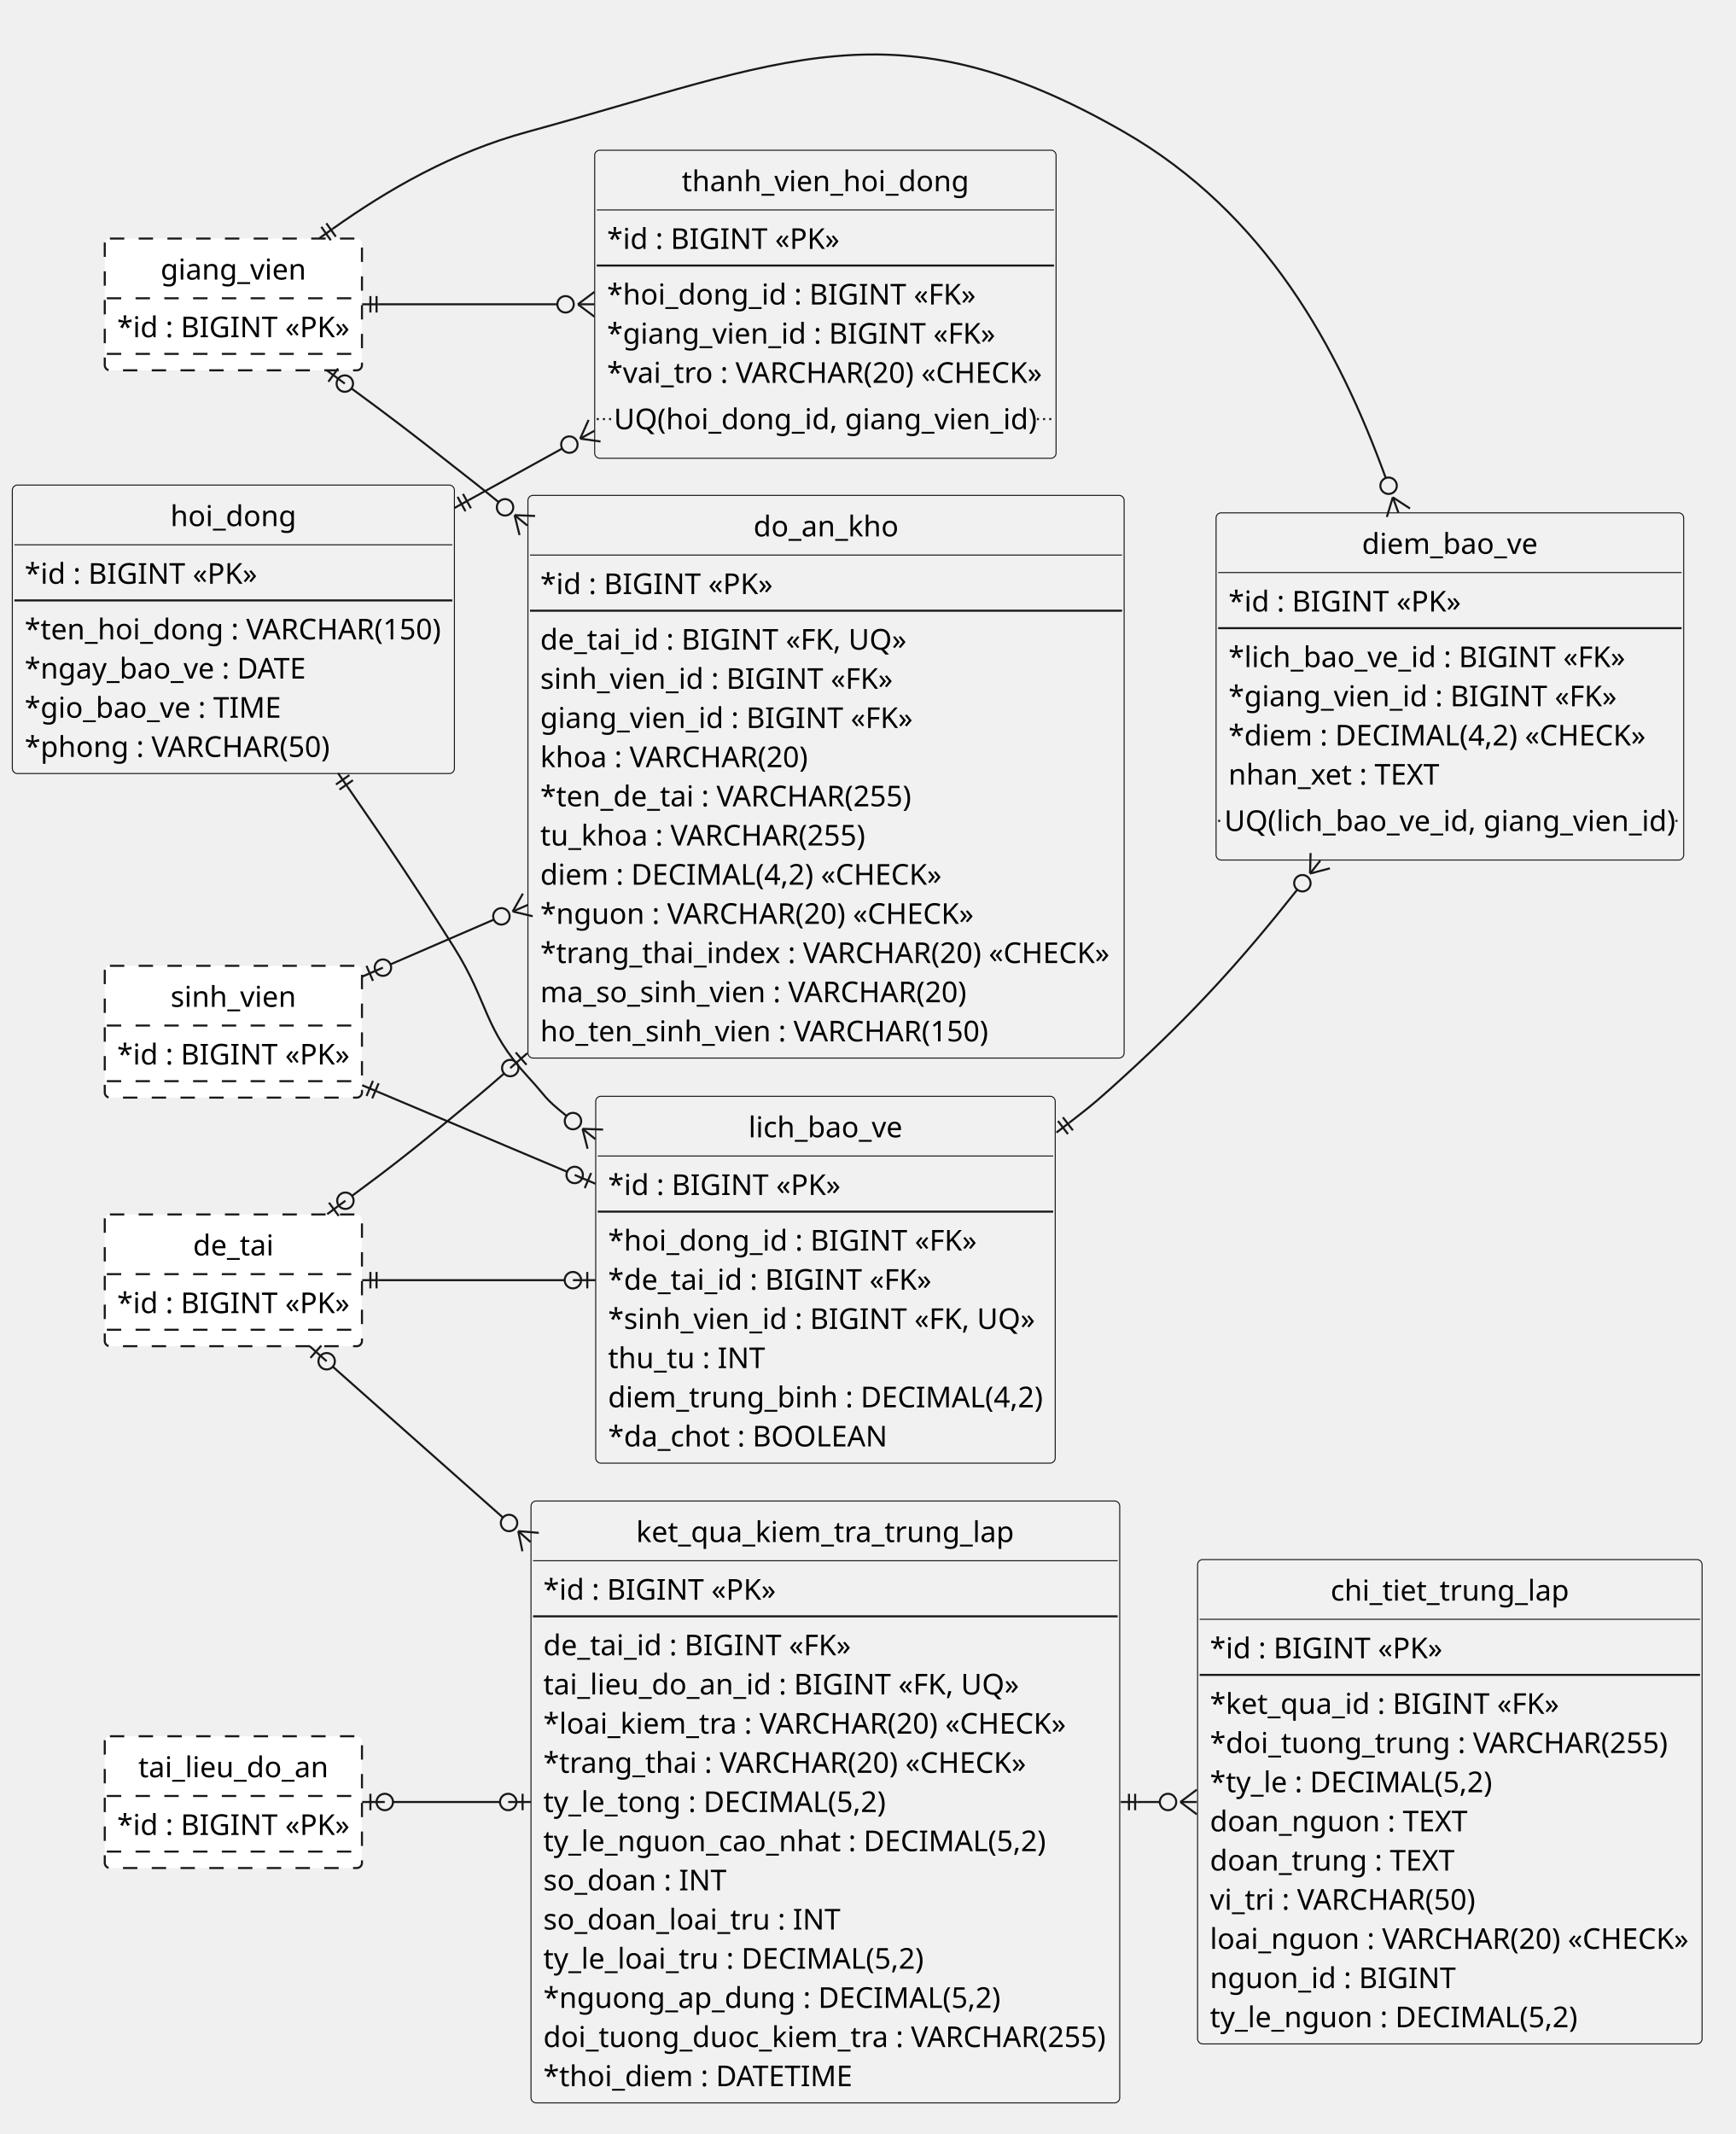
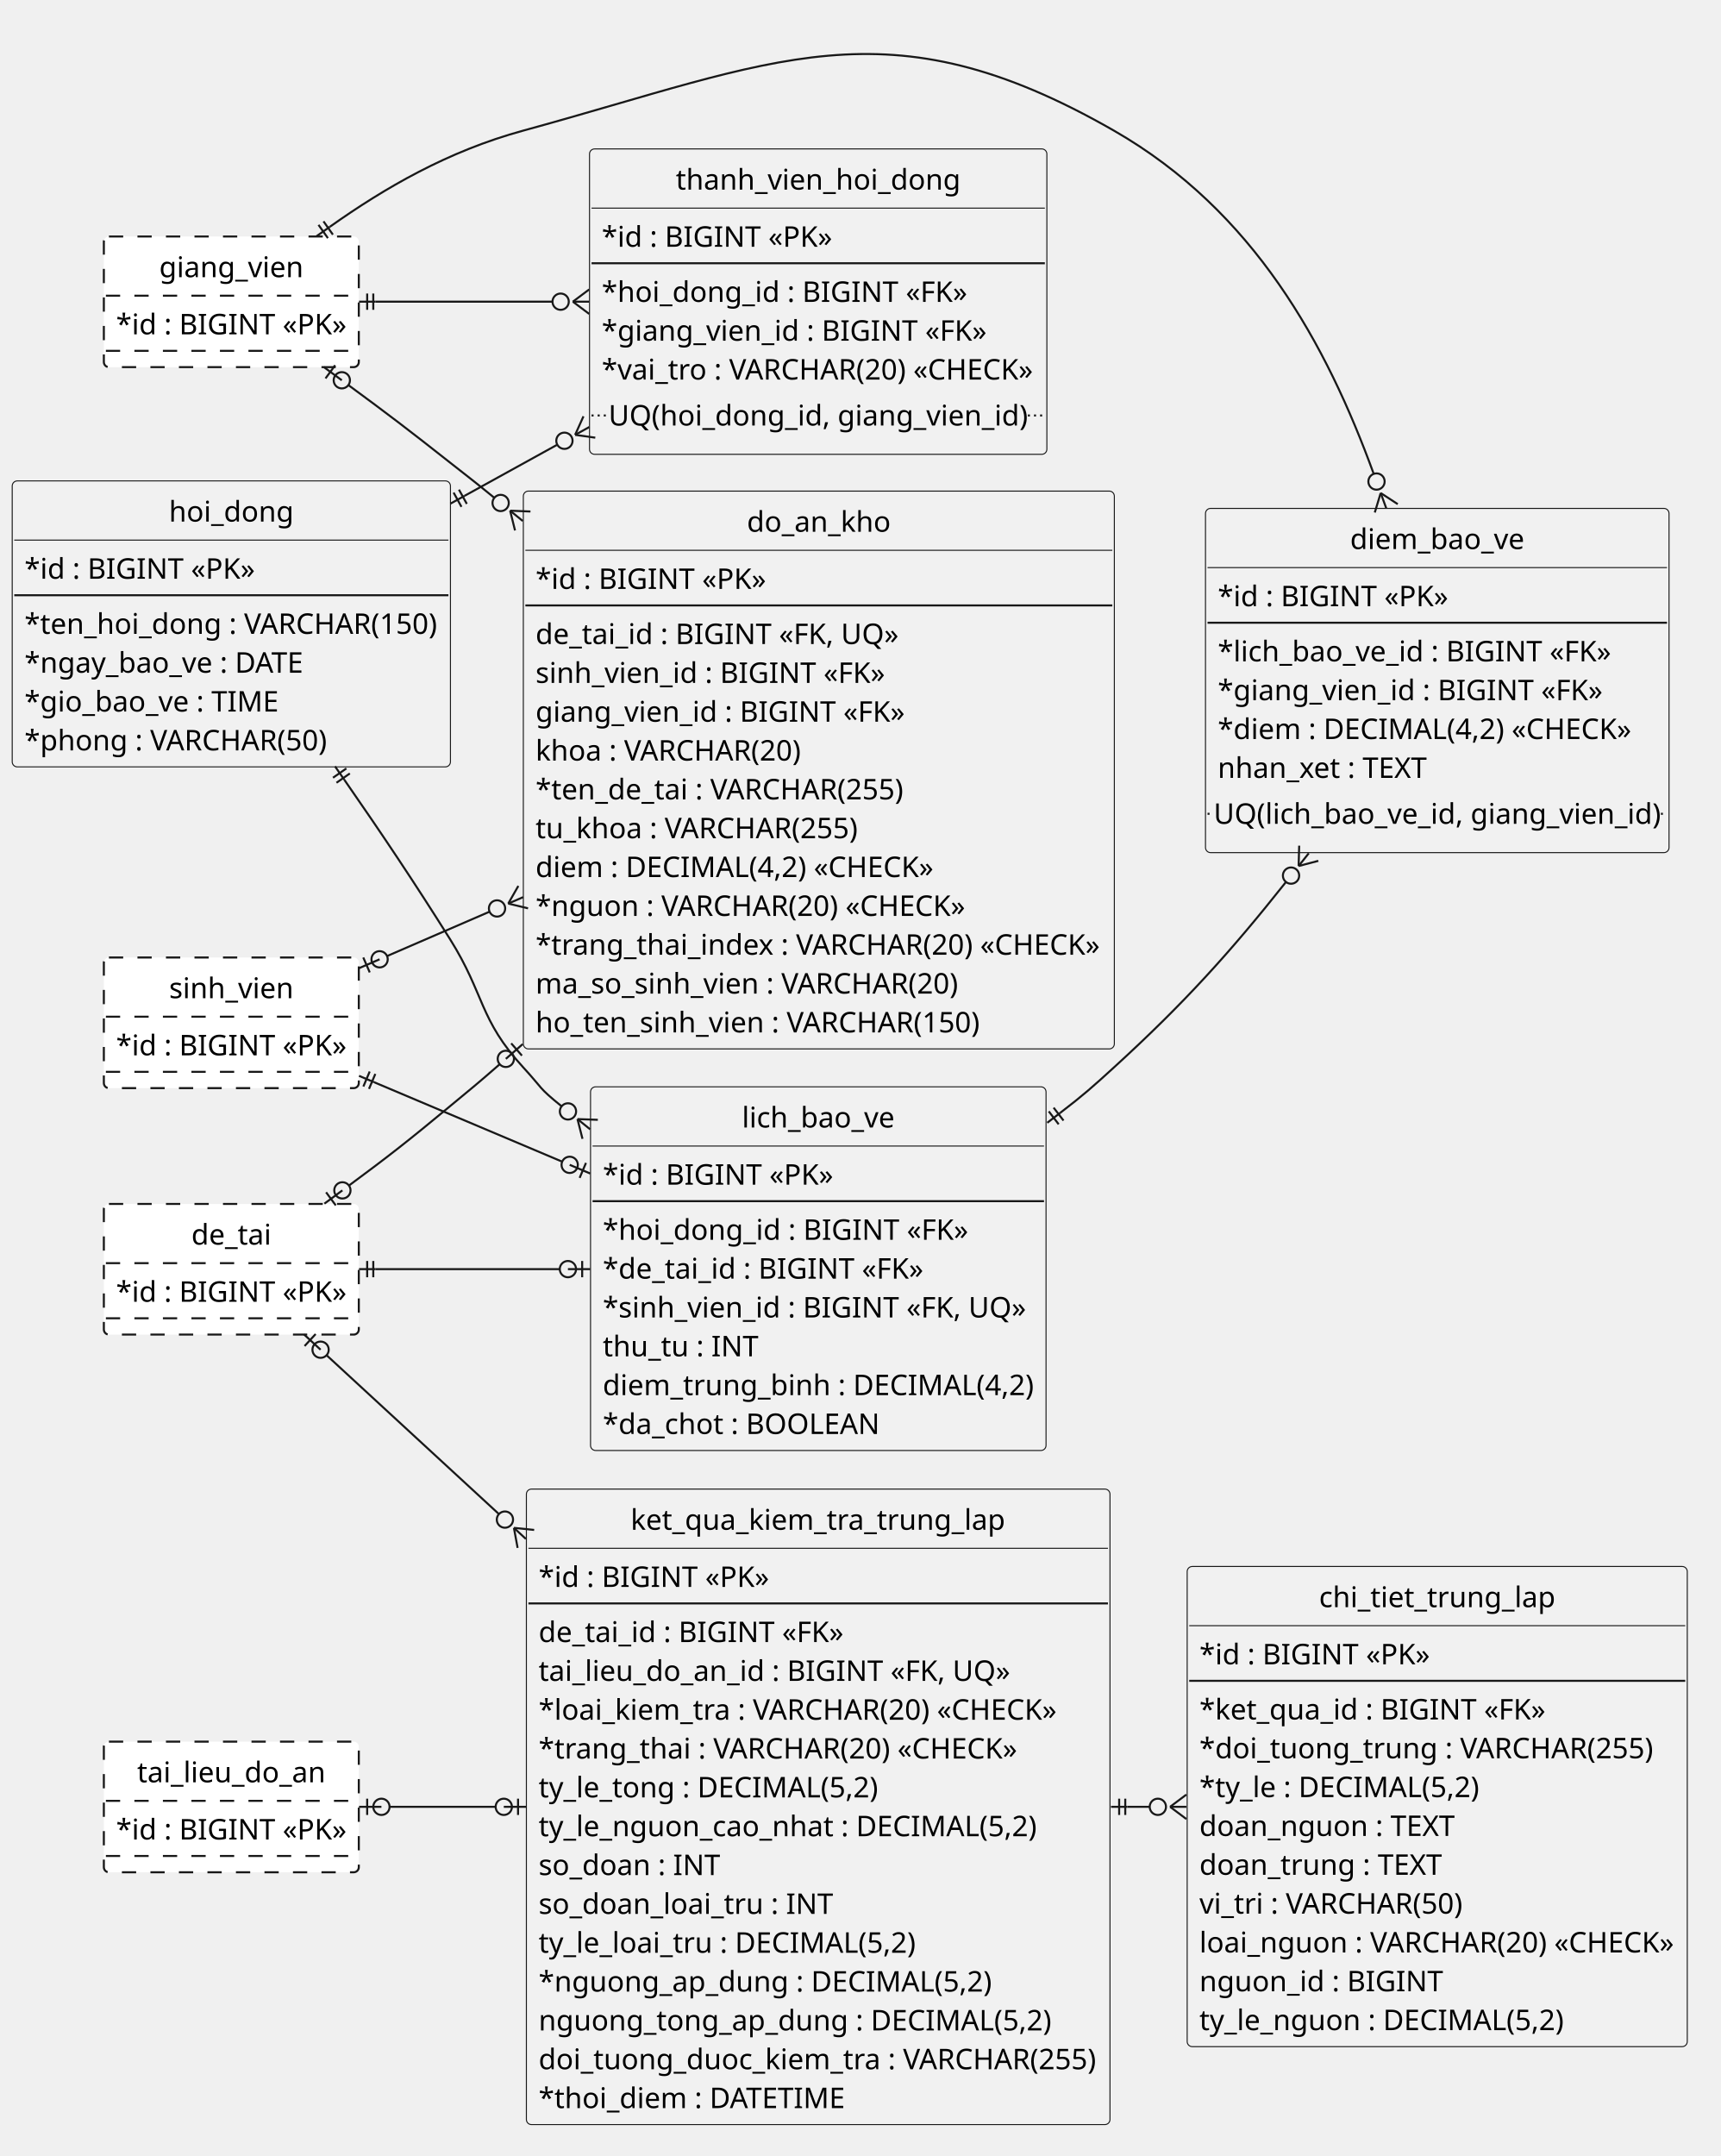
- <svg xmlns="http://www.w3.org/2000/svg" version="1.1" data-diagram-type="CLASS" style="width:1320px;height:1623px;background:#FFFFFF;" width="1320.313px" height="1623.438px" viewBox="0 0 1320 1623" zoomAndPan="magnify" preserveAspectRatio="none" contentStyleType="text/css">
+ <svg xmlns="http://www.w3.org/2000/svg" version="1.1" data-diagram-type="CLASS" style="width:1320px;height:1654px;background:#FFFFFF;" width="1320.313px" height="1654.688px" viewBox="0 0 1320 1654" zoomAndPan="magnify" preserveAspectRatio="none" contentStyleType="text/css">
  <defs />
  <g font-family="sans-serif" lengthAdjust="spacing">
    <g class="entity" data-qualified-name="de_tai" id="ent0001" data-source-line="10">
      <rect x="79.688" y="923.621" width="195.631" height="100.212" fill="#FFF" style="stroke:#181818;stroke-width:1.563;stroke-dasharray:10.938,10.938;" rx="3.906" ry="3.906" />
      <text x="146.845" y="954.818" fill="#000" font-size="21.875" textLength="61.315" font-family="'Noto Sans'">de_tai</text>
      <line x1="81.25" y1="969.039" x2="273.756" y2="969.039" style="stroke:#181818;stroke-width:1.563;stroke-dasharray:10.938,10.938;" />
      <text x="89.063" y="998.674" fill="#000" font-size="21.875" textLength="176.881" font-family="'Noto Sans'">*id : BIGINT «PK»</text>
      <line x1="81.25" y1="1011.333" x2="273.756" y2="1011.333" style="stroke:#181818;stroke-width:1.563;stroke-dasharray:10.938,10.938;" />
    </g>
    <g class="entity" data-qualified-name="sinh_vien" id="ent0002" data-source-line="13">
      <rect x="79.688" y="734.558" width="195.631" height="100.212" fill="#FFF" style="stroke:#181818;stroke-width:1.563;stroke-dasharray:10.938,10.938;" rx="3.906" ry="3.906" />
      <text x="129.761" y="765.755" fill="#000" font-size="21.875" textLength="95.484" font-family="'Noto Sans'">sinh_vien</text>
      <line x1="81.25" y1="779.977" x2="273.756" y2="779.977" style="stroke:#181818;stroke-width:1.563;stroke-dasharray:10.938,10.938;" />
      <text x="89.063" y="809.611" fill="#000" font-size="21.875" textLength="176.881" font-family="'Noto Sans'">*id : BIGINT «PK»</text>
      <line x1="81.25" y1="822.271" x2="273.756" y2="822.271" style="stroke:#181818;stroke-width:1.563;stroke-dasharray:10.938,10.938;" />
    </g>
    <g class="entity" data-qualified-name="giang_vien" id="ent0003" data-source-line="16">
      <rect x="79.688" y="181.433" width="195.631" height="100.212" fill="#FFF" style="stroke:#181818;stroke-width:1.563;stroke-dasharray:10.938,10.938;" rx="3.906" ry="3.906" />
      <text x="122.17" y="212.63" fill="#000" font-size="21.875" textLength="110.665" font-family="'Noto Sans'">giang_vien</text>
      <line x1="81.25" y1="226.852" x2="273.756" y2="226.852" style="stroke:#181818;stroke-width:1.563;stroke-dasharray:10.938,10.938;" />
      <text x="89.063" y="256.486" fill="#000" font-size="21.875" textLength="176.881" font-family="'Noto Sans'">*id : BIGINT «PK»</text>
      <line x1="81.25" y1="269.146" x2="273.756" y2="269.146" style="stroke:#181818;stroke-width:1.563;stroke-dasharray:10.938,10.938;" />
    </g>
    <g class="entity" data-qualified-name="tai_lieu_do_an" id="ent0004" data-source-line="19">
-       <rect x="79.688" y="1320.496" width="195.631" height="100.212" fill="#FFF" style="stroke:#181818;stroke-width:1.563;stroke-dasharray:10.938,10.938;" rx="3.906" ry="3.906" />
-       <text x="105.217" y="1351.693" fill="#000" font-size="21.875" textLength="144.571" font-family="'Noto Sans'">tai_lieu_do_an</text>
-       <line x1="81.25" y1="1365.914" x2="273.756" y2="1365.914" style="stroke:#181818;stroke-width:1.563;stroke-dasharray:10.938,10.938;" />
-       <text x="89.063" y="1395.549" fill="#000" font-size="21.875" textLength="176.881" font-family="'Noto Sans'">*id : BIGINT «PK»</text>
-       <line x1="81.25" y1="1408.208" x2="273.756" y2="1408.208" style="stroke:#181818;stroke-width:1.563;stroke-dasharray:10.938,10.938;" />
+       <rect x="79.688" y="1336.121" width="195.631" height="100.212" fill="#FFF" style="stroke:#181818;stroke-width:1.563;stroke-dasharray:10.938,10.938;" rx="3.906" ry="3.906" />
+       <text x="105.217" y="1367.318" fill="#000" font-size="21.875" textLength="144.571" font-family="'Noto Sans'">tai_lieu_do_an</text>
+       <line x1="81.25" y1="1381.539" x2="273.756" y2="1381.539" style="stroke:#181818;stroke-width:1.563;stroke-dasharray:10.938,10.938;" />
+       <text x="89.063" y="1411.174" fill="#000" font-size="21.875" textLength="176.881" font-family="'Noto Sans'">*id : BIGINT «PK»</text>
+       <line x1="81.25" y1="1423.833" x2="273.756" y2="1423.833" style="stroke:#181818;stroke-width:1.563;stroke-dasharray:10.938,10.938;" />
    </g>
    <g class="entity" data-qualified-name="hoi_dong" id="ent0005" data-source-line="23">
      <rect x="9.375" y="368.933" width="336.264" height="219.387" fill="#F1F1F1" style="stroke:#181818;stroke-width:0.781;" rx="3.906" ry="3.906" />
      <text x="129.623" y="400.13" fill="#000" font-size="21.875" textLength="95.768" font-family="'Noto Sans'">hoi_dong</text>
      <line x1="10.938" y1="414.352" x2="344.077" y2="414.352" style="stroke:#181818;stroke-width:0.781;" />
      <text x="18.75" y="443.986" fill="#000" font-size="21.875" textLength="176.881" font-family="'Noto Sans'">*id : BIGINT «PK»</text>
      <line x1="10.938" y1="456.646" x2="344.077" y2="456.646" style="stroke:#181818;stroke-width:1.563;" />
      <text x="18.75" y="486.28" fill="#000" font-size="21.875" textLength="317.514" font-family="'Noto Sans'">*ten_hoi_dong : VARCHAR(150)</text>
      <text x="18.75" y="516.073" fill="#000" font-size="21.875" textLength="215.796" font-family="'Noto Sans'">*ngay_bao_ve : DATE</text>
      <text x="18.75" y="545.867" fill="#000" font-size="21.875" textLength="195.037" font-family="'Noto Sans'">*gio_bao_ve : TIME</text>
      <text x="18.75" y="575.661" fill="#000" font-size="21.875" textLength="232.946" font-family="'Noto Sans'">*phong : VARCHAR(50)</text>
    </g>
    <g class="entity" data-qualified-name="thanh_vien_hoi_dong" id="ent0006" data-source-line="32">
      <rect x="452.344" y="114.246" width="350.942" height="234.284" fill="#F1F1F1" style="stroke:#181818;stroke-width:0.781;" rx="3.906" ry="3.906" />
      <text x="518.55" y="145.443" fill="#000" font-size="21.875" textLength="218.53" font-family="'Noto Sans'">thanh_vien_hoi_dong</text>
      <line x1="453.906" y1="159.664" x2="801.724" y2="159.664" style="stroke:#181818;stroke-width:0.781;" />
      <text x="461.719" y="189.299" fill="#000" font-size="21.875" textLength="176.881" font-family="'Noto Sans'">*id : BIGINT «PK»</text>
      <line x1="453.906" y1="201.958" x2="801.724" y2="201.958" style="stroke:#181818;stroke-width:1.563;" />
      <text x="461.719" y="231.592" fill="#000" font-size="21.875" textLength="280.48" font-family="'Noto Sans'">*hoi_dong_id : BIGINT «FK»</text>
      <text x="461.719" y="261.386" fill="#000" font-size="21.875" textLength="295.377" font-family="'Noto Sans'">*giang_vien_id : BIGINT «FK»</text>
      <text x="461.719" y="291.18" fill="#000" font-size="21.875" textLength="332.192" font-family="'Noto Sans'">*vai_tro : VARCHAR(20) «CHECK»</text>
      <line x1="453.906" y1="318.736" x2="466.914" y2="318.736" style="stroke:#181818;stroke-width:1.563;stroke-dasharray:1.563,3.125;" />
      <text x="466.914" y="326.442" fill="#000" font-size="21.875" textLength="321.802" font-family="'Noto Sans'">UQ(hoi_dong_id, giang_vien_id)</text>
      <line x1="788.716" y1="318.736" x2="801.724" y2="318.736" style="stroke:#181818;stroke-width:1.563;stroke-dasharray:1.563,3.125;" />
    </g>
    <g class="entity" data-qualified-name="lich_bao_ve" id="ent0007" data-source-line="41">
      <rect x="453.125" y="833.777" width="349.521" height="278.974" fill="#F1F1F1" style="stroke:#181818;stroke-width:0.781;" rx="3.906" ry="3.906" />
      <text x="569.315" y="864.974" fill="#000" font-size="21.875" textLength="117.14" font-family="'Noto Sans'">lich_bao_ve</text>
      <line x1="454.688" y1="879.196" x2="801.083" y2="879.196" style="stroke:#181818;stroke-width:0.781;" />
      <text x="462.5" y="908.83" fill="#000" font-size="21.875" textLength="176.881" font-family="'Noto Sans'">*id : BIGINT «PK»</text>
      <line x1="454.688" y1="921.489" x2="801.083" y2="921.489" style="stroke:#181818;stroke-width:1.563;" />
      <text x="462.5" y="951.124" fill="#000" font-size="21.875" textLength="280.48" font-family="'Noto Sans'">*hoi_dong_id : BIGINT «FK»</text>
      <text x="462.5" y="980.917" fill="#000" font-size="21.875" textLength="246.027" font-family="'Noto Sans'">*de_tai_id : BIGINT «FK»</text>
      <text x="462.5" y="1010.711" fill="#000" font-size="21.875" textLength="324.821" font-family="'Noto Sans'">*sinh_vien_id : BIGINT «FK, UQ»</text>
      <text x="462.5" y="1040.504" fill="#000" font-size="21.875" textLength="119.503" font-family="'Noto Sans'">thu_tu : INT</text>
      <text x="462.5" y="1070.298" fill="#000" font-size="21.875" textLength="330.771" font-family="'Noto Sans'">diem_trung_binh : DECIMAL(4,2)</text>
      <text x="462.5" y="1100.092" fill="#000" font-size="21.875" textLength="212.493" font-family="'Noto Sans'">*da_chot : BOOLEAN</text>
    </g>
    <g class="entity" data-qualified-name="diem_bao_ve" id="ent0008" data-source-line="52">
      <rect x="925" y="390.027" width="355.674" height="264.077" fill="#F1F1F1" style="stroke:#181818;stroke-width:0.781;" rx="3.906" ry="3.906" />
      <text x="1035.976" y="421.224" fill="#000" font-size="21.875" textLength="133.721" font-family="'Noto Sans'">diem_bao_ve</text>
      <line x1="926.563" y1="435.446" x2="1279.111" y2="435.446" style="stroke:#181818;stroke-width:0.781;" />
      <text x="934.375" y="465.08" fill="#000" font-size="21.875" textLength="176.881" font-family="'Noto Sans'">*id : BIGINT «PK»</text>
      <line x1="926.563" y1="477.739" x2="1279.111" y2="477.739" style="stroke:#181818;stroke-width:1.563;" />
      <text x="934.375" y="507.374" fill="#000" font-size="21.875" textLength="301.852" font-family="'Noto Sans'">*lich_bao_ve_id : BIGINT «FK»</text>
      <text x="934.375" y="537.167" fill="#000" font-size="21.875" textLength="295.377" font-family="'Noto Sans'">*giang_vien_id : BIGINT «FK»</text>
      <text x="934.375" y="566.961" fill="#000" font-size="21.875" textLength="317.361" font-family="'Noto Sans'">*diem : DECIMAL(4,2) «CHECK»</text>
      <text x="934.375" y="596.754" fill="#000" font-size="21.875" textLength="160.89" font-family="'Noto Sans'">nhan_xet : TEXT</text>
      <line x1="926.563" y1="624.311" x2="931.25" y2="624.311" style="stroke:#181818;stroke-width:1.563;stroke-dasharray:1.563,3.125;" />
      <text x="931.25" y="632.017" fill="#000" font-size="21.875" textLength="343.174" font-family="'Noto Sans'">UQ(lich_bao_ve_id, giang_vien_id)</text>
      <line x1="1274.424" y1="624.311" x2="1279.111" y2="624.311" style="stroke:#181818;stroke-width:1.563;stroke-dasharray:1.563,3.125;" />
    </g>
    <g class="entity" data-qualified-name="do_an_kho" id="ent0009" data-source-line="62">
      <rect x="401.563" y="376.746" width="453.492" height="427.942" fill="#F1F1F1" style="stroke:#181818;stroke-width:0.781;" rx="3.906" ry="3.906" />
      <text x="573.14" y="407.943" fill="#000" font-size="21.875" textLength="110.337" font-family="'Noto Sans'">do_an_kho</text>
      <line x1="403.125" y1="422.164" x2="853.492" y2="422.164" style="stroke:#181818;stroke-width:0.781;" />
      <text x="410.938" y="451.799" fill="#000" font-size="21.875" textLength="176.881" font-family="'Noto Sans'">*id : BIGINT «PK»</text>
      <line x1="403.125" y1="464.458" x2="853.492" y2="464.458" style="stroke:#181818;stroke-width:1.563;" />
      <text x="410.938" y="494.092" fill="#000" font-size="21.875" textLength="278.599" font-family="'Noto Sans'">de_tai_id : BIGINT «FK, UQ»</text>
      <text x="410.938" y="523.886" fill="#000" font-size="21.875" textLength="268.143" font-family="'Noto Sans'">sinh_vien_id : BIGINT «FK»</text>
      <text x="410.938" y="553.68" fill="#000" font-size="21.875" textLength="283.324" font-family="'Noto Sans'">giang_vien_id : BIGINT «FK»</text>
      <text x="410.938" y="583.473" fill="#000" font-size="21.875" textLength="204.421" font-family="'Noto Sans'">khoa : VARCHAR(20)</text>
      <text x="410.938" y="613.267" fill="#000" font-size="21.875" textLength="283.061" font-family="'Noto Sans'">*ten_de_tai : VARCHAR(255)</text>
      <text x="410.938" y="643.06" fill="#000" font-size="21.875" textLength="248.061" font-family="'Noto Sans'">tu_khoa : VARCHAR(255)</text>
      <text x="410.938" y="672.854" fill="#000" font-size="21.875" textLength="305.308" font-family="'Noto Sans'">diem : DECIMAL(4,2) «CHECK»</text>
      <text x="410.938" y="702.648" fill="#000" font-size="21.875" textLength="330.53" font-family="'Noto Sans'">*nguon : VARCHAR(20) «CHECK»</text>
      <text x="410.938" y="732.441" fill="#000" font-size="21.875" textLength="434.742" font-family="'Noto Sans'">*trang_thai_index : VARCHAR(20) «CHECK»</text>
      <text x="410.938" y="762.235" fill="#000" font-size="21.875" textLength="325.061" font-family="'Noto Sans'">ma_so_sinh_vien : VARCHAR(20)</text>
      <text x="410.938" y="792.029" fill="#000" font-size="21.875" textLength="341.642" font-family="'Noto Sans'">ho_ten_sinh_vien : VARCHAR(150)</text>
    </g>
    <g class="entity" data-qualified-name="ket_qua_kiem_tra_trung_lap" id="ent0010" data-source-line="78">
-       <rect x="403.906" y="1141.59" width="447.805" height="457.736" fill="#F1F1F1" style="stroke:#181818;stroke-width:0.781;" rx="3.906" ry="3.906" />
-       <text x="483.893" y="1172.786" fill="#000" font-size="21.875" textLength="287.83" font-family="'Noto Sans'">ket_qua_kiem_tra_trung_lap</text>
-       <line x1="405.469" y1="1187.008" x2="850.148" y2="1187.008" style="stroke:#181818;stroke-width:0.781;" />
-       <text x="413.281" y="1216.642" fill="#000" font-size="21.875" textLength="176.881" font-family="'Noto Sans'">*id : BIGINT «PK»</text>
-       <line x1="405.469" y1="1229.302" x2="850.148" y2="1229.302" style="stroke:#181818;stroke-width:1.563;" />
-       <text x="413.281" y="1258.936" fill="#000" font-size="21.875" textLength="233.974" font-family="'Noto Sans'">de_tai_id : BIGINT «FK»</text>
-       <text x="413.281" y="1288.73" fill="#000" font-size="21.875" textLength="361.855" font-family="'Noto Sans'">tai_lieu_do_an_id : BIGINT «FK, UQ»</text>
-       <text x="413.281" y="1318.523" fill="#000" font-size="21.875" textLength="398.823" font-family="'Noto Sans'">*loai_kiem_tra : VARCHAR(20) «CHECK»</text>
-       <text x="413.281" y="1348.317" fill="#000" font-size="21.875" textLength="368.505" font-family="'Noto Sans'">*trang_thai : VARCHAR(20) «CHECK»</text>
-       <text x="413.281" y="1378.111" fill="#000" font-size="21.875" textLength="260.465" font-family="'Noto Sans'">ty_le_tong : DECIMAL(5,2)</text>
-       <text x="413.281" y="1407.904" fill="#000" font-size="21.875" textLength="382.242" font-family="'Noto Sans'">ty_le_nguon_cao_nhat : DECIMAL(5,2)</text>
-       <text x="413.281" y="1437.698" fill="#000" font-size="21.875" textLength="139.343" font-family="'Noto Sans'">so_doan : INT</text>
-       <text x="413.281" y="1467.491" fill="#000" font-size="21.875" textLength="226.012" font-family="'Noto Sans'">so_doan_loai_tru : INT</text>
-       <text x="413.281" y="1497.285" fill="#000" font-size="21.875" textLength="289.318" font-family="'Noto Sans'">ty_le_loai_tru : DECIMAL(5,2)</text>
-       <text x="413.281" y="1527.079" fill="#000" font-size="21.875" textLength="347.745" font-family="'Noto Sans'">*nguong_ap_dung : DECIMAL(5,2)</text>
-       <text x="413.281" y="1556.872" fill="#000" font-size="21.875" textLength="429.055" font-family="'Noto Sans'">doi_tuong_duoc_kiem_tra : VARCHAR(255)</text>
-       <text x="413.281" y="1586.666" fill="#000" font-size="21.875" textLength="237.037" font-family="'Noto Sans'">*thoi_diem : DATETIME</text>
-     </g>
-     <g class="entity" data-qualified-name="chi_tiet_trung_lap" id="ent0011" data-source-line="95">
-       <rect x="910.938" y="1186.121" width="383.733" height="368.355" fill="#F1F1F1" style="stroke:#181818;stroke-width:0.781;" rx="3.906" ry="3.906" />
-       <text x="1012.121" y="1217.318" fill="#000" font-size="21.875" textLength="181.365" font-family="'Noto Sans'">chi_tiet_trung_lap</text>
-       <line x1="912.5" y1="1231.539" x2="1293.108" y2="1231.539" style="stroke:#181818;stroke-width:0.781;" />
-       <text x="920.313" y="1261.174" fill="#000" font-size="21.875" textLength="176.881" font-family="'Noto Sans'">*id : BIGINT «PK»</text>
-       <line x1="912.5" y1="1273.833" x2="1293.108" y2="1273.833" style="stroke:#181818;stroke-width:1.563;" />
-       <text x="920.313" y="1303.467" fill="#000" font-size="21.875" textLength="265.583" font-family="'Noto Sans'">*ket_qua_id : BIGINT «FK»</text>
-       <text x="920.313" y="1333.261" fill="#000" font-size="21.875" textLength="349.08" font-family="'Noto Sans'">*doi_tuong_trung : VARCHAR(255)</text>
-       <text x="920.313" y="1363.055" fill="#000" font-size="21.875" textLength="214.702" font-family="'Noto Sans'">*ty_le : DECIMAL(5,2)</text>
-       <text x="920.313" y="1392.848" fill="#000" font-size="21.875" textLength="195.977" font-family="'Noto Sans'">doan_nguon : TEXT</text>
-       <text x="920.313" y="1422.642" fill="#000" font-size="21.875" textLength="186.156" font-family="'Noto Sans'">doan_trung : TEXT</text>
-       <text x="920.313" y="1452.435" fill="#000" font-size="21.875" textLength="202.759" font-family="'Noto Sans'">vi_tri : VARCHAR(50)</text>
-       <text x="920.313" y="1482.229" fill="#000" font-size="21.875" textLength="364.983" font-family="'Noto Sans'">loai_nguon : VARCHAR(20) «CHECK»</text>
-       <text x="920.313" y="1512.023" fill="#000" font-size="21.875" textLength="187.052" font-family="'Noto Sans'">nguon_id : BIGINT</text>
-       <text x="920.313" y="1541.816" fill="#000" font-size="21.875" textLength="279.605" font-family="'Noto Sans'">ty_le_nguon : DECIMAL(5,2)</text>
+       <rect x="403.906" y="1142.371" width="447.805" height="487.529" fill="#F1F1F1" style="stroke:#181818;stroke-width:0.781;" rx="3.906" ry="3.906" />
+       <text x="483.893" y="1173.568" fill="#000" font-size="21.875" textLength="287.83" font-family="'Noto Sans'">ket_qua_kiem_tra_trung_lap</text>
+       <line x1="405.469" y1="1187.789" x2="850.148" y2="1187.789" style="stroke:#181818;stroke-width:0.781;" />
+       <text x="413.281" y="1217.424" fill="#000" font-size="21.875" textLength="176.881" font-family="'Noto Sans'">*id : BIGINT «PK»</text>
+       <line x1="405.469" y1="1230.083" x2="850.148" y2="1230.083" style="stroke:#181818;stroke-width:1.563;" />
+       <text x="413.281" y="1259.717" fill="#000" font-size="21.875" textLength="233.974" font-family="'Noto Sans'">de_tai_id : BIGINT «FK»</text>
+       <text x="413.281" y="1289.511" fill="#000" font-size="21.875" textLength="361.855" font-family="'Noto Sans'">tai_lieu_do_an_id : BIGINT «FK, UQ»</text>
+       <text x="413.281" y="1319.305" fill="#000" font-size="21.875" textLength="398.823" font-family="'Noto Sans'">*loai_kiem_tra : VARCHAR(20) «CHECK»</text>
+       <text x="413.281" y="1349.098" fill="#000" font-size="21.875" textLength="368.505" font-family="'Noto Sans'">*trang_thai : VARCHAR(20) «CHECK»</text>
+       <text x="413.281" y="1378.892" fill="#000" font-size="21.875" textLength="260.465" font-family="'Noto Sans'">ty_le_tong : DECIMAL(5,2)</text>
+       <text x="413.281" y="1408.685" fill="#000" font-size="21.875" textLength="382.242" font-family="'Noto Sans'">ty_le_nguon_cao_nhat : DECIMAL(5,2)</text>
+       <text x="413.281" y="1438.479" fill="#000" font-size="21.875" textLength="139.343" font-family="'Noto Sans'">so_doan : INT</text>
+       <text x="413.281" y="1468.273" fill="#000" font-size="21.875" textLength="226.012" font-family="'Noto Sans'">so_doan_loai_tru : INT</text>
+       <text x="413.281" y="1498.066" fill="#000" font-size="21.875" textLength="289.318" font-family="'Noto Sans'">ty_le_loai_tru : DECIMAL(5,2)</text>
+       <text x="413.281" y="1527.86" fill="#000" font-size="21.875" textLength="347.745" font-family="'Noto Sans'">*nguong_ap_dung : DECIMAL(5,2)</text>
+       <text x="413.281" y="1557.654" fill="#000" font-size="21.875" textLength="393.508" font-family="'Noto Sans'">nguong_tong_ap_dung : DECIMAL(5,2)</text>
+       <text x="413.281" y="1587.447" fill="#000" font-size="21.875" textLength="429.055" font-family="'Noto Sans'">doi_tuong_duoc_kiem_tra : VARCHAR(255)</text>
+       <text x="413.281" y="1617.241" fill="#000" font-size="21.875" textLength="237.037" font-family="'Noto Sans'">*thoi_diem : DATETIME</text>
+     </g>
+     <g class="entity" data-qualified-name="chi_tiet_trung_lap" id="ent0011" data-source-line="96">
+       <rect x="910.938" y="1201.746" width="383.733" height="368.355" fill="#F1F1F1" style="stroke:#181818;stroke-width:0.781;" rx="3.906" ry="3.906" />
+       <text x="1012.121" y="1232.943" fill="#000" font-size="21.875" textLength="181.365" font-family="'Noto Sans'">chi_tiet_trung_lap</text>
+       <line x1="912.5" y1="1247.164" x2="1293.108" y2="1247.164" style="stroke:#181818;stroke-width:0.781;" />
+       <text x="920.313" y="1276.799" fill="#000" font-size="21.875" textLength="176.881" font-family="'Noto Sans'">*id : BIGINT «PK»</text>
+       <line x1="912.5" y1="1289.458" x2="1293.108" y2="1289.458" style="stroke:#181818;stroke-width:1.563;" />
+       <text x="920.313" y="1319.092" fill="#000" font-size="21.875" textLength="265.583" font-family="'Noto Sans'">*ket_qua_id : BIGINT «FK»</text>
+       <text x="920.313" y="1348.886" fill="#000" font-size="21.875" textLength="349.08" font-family="'Noto Sans'">*doi_tuong_trung : VARCHAR(255)</text>
+       <text x="920.313" y="1378.68" fill="#000" font-size="21.875" textLength="214.702" font-family="'Noto Sans'">*ty_le : DECIMAL(5,2)</text>
+       <text x="920.313" y="1408.473" fill="#000" font-size="21.875" textLength="195.977" font-family="'Noto Sans'">doan_nguon : TEXT</text>
+       <text x="920.313" y="1438.267" fill="#000" font-size="21.875" textLength="186.156" font-family="'Noto Sans'">doan_trung : TEXT</text>
+       <text x="920.313" y="1468.06" fill="#000" font-size="21.875" textLength="202.759" font-family="'Noto Sans'">vi_tri : VARCHAR(50)</text>
+       <text x="920.313" y="1497.854" fill="#000" font-size="21.875" textLength="364.983" font-family="'Noto Sans'">loai_nguon : VARCHAR(20) «CHECK»</text>
+       <text x="920.313" y="1527.648" fill="#000" font-size="21.875" textLength="187.052" font-family="'Noto Sans'">nguon_id : BIGINT</text>
+       <text x="920.313" y="1557.441" fill="#000" font-size="21.875" textLength="279.605" font-family="'Noto Sans'">ty_le_nguon : DECIMAL(5,2)</text>
    </g>
    <g class="link" data-entity-1="ent0005" data-entity-2="ent0006" id="lnk12" data-link-type="crowfoot">
      <line x1="354.088" y1="388.836" x2="348.052" y2="377.89" style="stroke:#181818;stroke-width:1.563;" />
      <line x1="358.193" y1="386.572" x2="352.156" y2="375.626" style="stroke:#181818;stroke-width:1.563;" />
      <line x1="356.543" y1="380.345" x2="345.597" y2="386.381" style="stroke:#181818;stroke-width:1.563;" />
      <line x1="441.299" y1="333.603" x2="447.718" y2="319.357" style="stroke:#181818;stroke-width:1.563;" />
      <line x1="441.299" y1="333.603" x2="456.772" y2="335.776" style="stroke:#181818;stroke-width:1.563;" />
      <line x1="441.299" y1="333.603" x2="452.245" y2="327.566" style="stroke:#181818;stroke-width:1.563;" />
      <ellipse cx="433.09" cy="338.13" rx="6.25" ry="6.25" fill="none" style="stroke:#181818;stroke-width:1.563;" />
      <path d="M356.543,380.345 C391.345,361.152 392.547,360.489 427.617,341.148" style="stroke:#181818;stroke-width:1.563;" fill="none" />
    </g>
    <g class="link" data-entity-1="ent0003" data-entity-2="ent0006" id="lnk13" data-link-type="crowfoot">
      <line x1="281.74" y1="237.683" x2="281.74" y2="225.183" style="stroke:#181818;stroke-width:1.563;" />
      <line x1="286.427" y1="237.683" x2="286.427" y2="225.183" style="stroke:#181818;stroke-width:1.563;" />
      <line x1="287.99" y1="231.433" x2="275.49" y2="231.433" style="stroke:#181818;stroke-width:1.563;" />
      <line x1="439.563" y1="231.433" x2="452.063" y2="222.058" style="stroke:#181818;stroke-width:1.563;" />
      <line x1="439.563" y1="231.433" x2="452.063" y2="240.808" style="stroke:#181818;stroke-width:1.563;" />
      <line x1="439.563" y1="231.433" x2="452.063" y2="231.433" style="stroke:#181818;stroke-width:1.563;" />
      <ellipse cx="430.188" cy="231.433" rx="6.25" ry="6.25" fill="none" style="stroke:#181818;stroke-width:1.563;" />
      <path d="M287.99,231.433 C339.524,231.433 363.909,231.433 423.938,231.433" style="stroke:#181818;stroke-width:1.563;" fill="none" />
    </g>
    <g class="link" data-entity-1="ent0005" data-entity-2="ent0007" id="lnk14" data-link-type="crowfoot">
      <line x1="255.509" y1="596.644" x2="265.775" y2="589.513" style="stroke:#181818;stroke-width:1.563;" />
      <line x1="258.183" y1="600.494" x2="268.449" y2="593.363" style="stroke:#181818;stroke-width:1.563;" />
      <line x1="264.207" y1="598.212" x2="257.077" y2="587.945" style="stroke:#181818;stroke-width:1.563;" />
      <line x1="443.111" y1="858.521" x2="458.726" y2="859.073" style="stroke:#181818;stroke-width:1.563;" />
      <line x1="443.111" y1="858.521" x2="446.953" y2="873.666" style="stroke:#181818;stroke-width:1.563;" />
      <line x1="443.111" y1="858.521" x2="452.839" y2="866.37" style="stroke:#181818;stroke-width:1.563;" />
      <ellipse cx="435.814" cy="852.634" rx="6.25" ry="6.25" fill="none" style="stroke:#181818;stroke-width:1.563;" />
      <path d="M264.207,598.212 C292.74,639.291 317.646,676.425 345.313,720.496 C372.103,763.173 367.444,781.853 401.563,818.933 C416.969,835.677 412.619,833.92 430.95,848.71" style="stroke:#181818;stroke-width:1.563;" fill="none" />
    </g>
    <g class="link" data-entity-1="ent0001" data-entity-2="ent0007" id="lnk15" data-link-type="association">
      <line x1="281.74" y1="979.871" x2="281.74" y2="967.371" style="stroke:#181818;stroke-width:1.563;" />
      <line x1="286.427" y1="979.871" x2="286.427" y2="967.371" style="stroke:#181818;stroke-width:1.563;" />
      <line x1="287.99" y1="973.621" x2="275.49" y2="973.621" style="stroke:#181818;stroke-width:1.563;" />
      <line x1="435.773" y1="973.621" x2="452.961" y2="973.621" style="stroke:#181818;stroke-width:1.563;" />
      <ellipse cx="435.773" cy="973.621" rx="6.25" ry="6.25" fill="none" style="stroke:#181818;stroke-width:1.563;" />
      <line x1="446.711" y1="967.371" x2="446.711" y2="979.871" style="stroke:#181818;stroke-width:1.563;" />
      <path d="M287.99,973.621 C339.781,973.621 369.245,973.621 429.523,973.621" style="stroke:#181818;stroke-width:1.563;" fill="none" />
    </g>
    <g class="link" data-entity-1="ent0002" data-entity-2="ent0007" id="lnk16" data-link-type="association">
      <line x1="278.816" y1="833.539" x2="283.679" y2="822.023" style="stroke:#181818;stroke-width:1.563;" />
      <line x1="283.134" y1="835.362" x2="287.997" y2="823.847" style="stroke:#181818;stroke-width:1.563;" />
      <line x1="287.005" y1="830.213" x2="275.49" y2="825.349" style="stroke:#181818;stroke-width:1.563;" />
      <line x1="437.127" y1="893.615" x2="452.961" y2="900.302" style="stroke:#181818;stroke-width:1.563;" />
      <ellipse cx="437.127" cy="893.615" rx="6.25" ry="6.25" fill="none" style="stroke:#181818;stroke-width:1.563;" />
      <line x1="449.635" y1="892.113" x2="444.772" y2="903.628" style="stroke:#181818;stroke-width:1.563;" />
      <path d="M287.005,830.213 C338.796,852.086 371.092,865.726 431.37,891.183" style="stroke:#181818;stroke-width:1.563;" fill="none" />
    </g>
    <g class="link" data-entity-1="ent0007" data-entity-2="ent0008" id="lnk17" data-link-type="crowfoot">
      <line x1="812.336" y1="862.513" x2="804.742" y2="852.584" style="stroke:#181818;stroke-width:1.563;" />
      <line x1="816.06" y1="859.665" x2="808.466" y2="849.736" style="stroke:#181818;stroke-width:1.563;" />
      <line x1="813.504" y1="853.752" x2="803.575" y2="861.345" style="stroke:#181818;stroke-width:1.563;" />
      <line x1="996.463" y1="664.379" x2="996.886" y2="648.76" style="stroke:#181818;stroke-width:1.563;" />
      <line x1="996.463" y1="664.379" x2="1011.576" y2="660.411" style="stroke:#181818;stroke-width:1.563;" />
      <line x1="996.463" y1="664.379" x2="1004.231" y2="654.585" style="stroke:#181818;stroke-width:1.563;" />
      <ellipse cx="990.637" cy="671.724" rx="6.25" ry="6.25" fill="none" style="stroke:#181818;stroke-width:1.563;" />
      <path d="M813.504,853.752 C831.308,840.135 838.755,833.472 854.688,818.933 C908.66,769.682 943.95,730.586 986.754,676.621" style="stroke:#181818;stroke-width:1.563;" fill="none" />
    </g>
    <g class="link" data-entity-1="ent0003" data-entity-2="ent0008" id="lnk18" data-link-type="crowfoot">
      <line x1="251.601" y1="182.695" x2="244.383" y2="172.489" style="stroke:#181818;stroke-width:1.563;" />
      <line x1="255.428" y1="179.988" x2="248.21" y2="169.783" style="stroke:#181818;stroke-width:1.563;" />
      <line x1="253.095" y1="173.983" x2="242.889" y2="181.201" style="stroke:#181818;stroke-width:1.563;" />
      <line x1="1059.429" y1="378.225" x2="1072.517" y2="386.76" style="stroke:#181818;stroke-width:1.563;" />
      <line x1="1059.429" y1="378.225" x2="1054.9" y2="393.18" style="stroke:#181818;stroke-width:1.563;" />
      <line x1="1059.429" y1="378.225" x2="1063.709" y2="389.97" style="stroke:#181818;stroke-width:1.563;" />
      <ellipse cx="1056.219" cy="369.417" rx="6.25" ry="6.25" fill="none" style="stroke:#181818;stroke-width:1.563;" />
      <path d="M253.095,173.983 C295.474,144.009 343.554,116.008 401.563,100.183 C595.852,47.181 679.986,0 854.688,100.183 C962.351,161.923 1017.944,264.383 1054.079,363.545" style="stroke:#181818;stroke-width:1.563;" fill="none" />
    </g>
    <g class="link" data-entity-1="ent0001" data-entity-2="ent0009" id="lnk19" data-link-type="association">
      <line x1="262.726" y1="913.206" x2="248.893" y2="923.406" style="stroke:#181818;stroke-width:1.563;" />
      <ellipse cx="262.726" cy="913.206" rx="6.25" ry="6.25" fill="none" style="stroke:#181818;stroke-width:1.563;" />
      <line x1="257.632" y1="924.727" x2="250.214" y2="914.667" style="stroke:#181818;stroke-width:1.563;" />
      <line x1="388.139" y1="812.319" x2="401.076" y2="801.004" style="stroke:#181818;stroke-width:1.563;" />
      <ellipse cx="388.139" cy="812.319" rx="6.25" ry="6.25" fill="none" style="stroke:#181818;stroke-width:1.563;" />
      <line x1="392.257" y1="800.414" x2="400.486" y2="809.823" style="stroke:#181818;stroke-width:1.563;" />
      <path d="M267.757,909.497 C297.94,887.241 314.459,874.246 345.313,848.621 C363.656,833.385 364.761,832.766 383.434,816.434" style="stroke:#181818;stroke-width:1.563;" fill="none" />
    </g>
    <g class="link" data-entity-1="ent0002" data-entity-2="ent0009" id="lnk20" data-link-type="crowfoot">
      <line x1="291.263" y1="735.929" x2="275.49" y2="742.756" style="stroke:#181818;stroke-width:1.563;" />
      <ellipse cx="291.263" cy="735.929" rx="6.25" ry="6.25" fill="none" style="stroke:#181818;stroke-width:1.563;" />
      <line x1="283.708" y1="746.009" x2="278.743" y2="734.538" style="stroke:#181818;stroke-width:1.563;" />
      <line x1="389.988" y1="693.2" x2="397.736" y2="679.631" style="stroke:#181818;stroke-width:1.563;" />
      <line x1="389.988" y1="693.2" x2="405.184" y2="696.839" style="stroke:#181818;stroke-width:1.563;" />
      <line x1="389.988" y1="693.2" x2="401.46" y2="688.235" style="stroke:#181818;stroke-width:1.563;" />
      <ellipse cx="381.385" cy="696.924" rx="6.25" ry="6.25" fill="none" style="stroke:#181818;stroke-width:1.563;" />
      <path d="M296.999,733.447 C334.268,717.316 331.265,718.616 375.649,699.406" style="stroke:#181818;stroke-width:1.563;" fill="none" />
    </g>
    <g class="link" data-entity-1="ent0003" data-entity-2="ent0009" id="lnk21" data-link-type="crowfoot">
      <line x1="262.282" y1="291.733" x2="248.422" y2="281.569" style="stroke:#181818;stroke-width:1.563;" />
      <ellipse cx="262.282" cy="291.733" rx="6.25" ry="6.25" fill="none" style="stroke:#181818;stroke-width:1.563;" />
      <line x1="249.766" y1="290.305" x2="257.158" y2="280.225" style="stroke:#181818;stroke-width:1.563;" />
      <line x1="391.421" y1="391.779" x2="407.033" y2="392.41" style="stroke:#181818;stroke-width:1.563;" />
      <line x1="391.421" y1="391.779" x2="395.186" y2="406.943" style="stroke:#181818;stroke-width:1.563;" />
      <line x1="391.421" y1="391.779" x2="401.11" y2="399.677" style="stroke:#181818;stroke-width:1.563;" />
      <ellipse cx="384.154" cy="385.855" rx="6.25" ry="6.25" fill="none" style="stroke:#181818;stroke-width:1.563;" />
      <path d="M267.322,295.429 C297.422,317.504 313.97,330.136 345.313,354.871 C363.574,369.282 360.545,366.61 379.31,381.907" style="stroke:#181818;stroke-width:1.563;" fill="none" />
    </g>
    <g class="link" data-entity-1="ent0001" data-entity-2="ent0010" id="lnk22" data-link-type="crowfoot">
-       <line x1="248.463" y1="1035.287" x2="235.602" y2="1023.885" style="stroke:#181818;stroke-width:1.563;" />
-       <ellipse cx="248.463" cy="1035.287" rx="6.25" ry="6.25" fill="none" style="stroke:#181818;stroke-width:1.563;" />
-       <line x1="236.133" y1="1032.708" x2="244.425" y2="1023.355" style="stroke:#181818;stroke-width:1.563;" />
-       <line x1="394.224" y1="1164.513" x2="409.796" y2="1165.79" style="stroke:#181818;stroke-width:1.563;" />
-       <line x1="394.224" y1="1164.513" x2="397.358" y2="1179.821" style="stroke:#181818;stroke-width:1.563;" />
-       <line x1="394.224" y1="1164.513" x2="403.577" y2="1172.805" style="stroke:#181818;stroke-width:1.563;" />
-       <ellipse cx="387.209" cy="1158.294" rx="6.25" ry="6.25" fill="none" style="stroke:#181818;stroke-width:1.563;" />
-       <path d="M253.14,1039.434 C296.312,1077.708 320.174,1098.864 382.532,1154.148" style="stroke:#181818;stroke-width:1.563;" fill="none" />
+       <line x1="245.99" y1="1035.436" x2="233.35" y2="1023.789" style="stroke:#181818;stroke-width:1.563;" />
+       <ellipse cx="245.99" cy="1035.436" rx="6.25" ry="6.25" fill="none" style="stroke:#181818;stroke-width:1.563;" />
+       <line x1="233.711" y1="1032.62" x2="242.182" y2="1023.428" style="stroke:#181818;stroke-width:1.563;" />
+       <line x1="394.333" y1="1172.129" x2="409.878" y2="1173.705" style="stroke:#181818;stroke-width:1.563;" />
+       <line x1="394.333" y1="1172.129" x2="397.172" y2="1187.494" style="stroke:#181818;stroke-width:1.563;" />
+       <line x1="394.333" y1="1172.129" x2="403.525" y2="1180.6" style="stroke:#181818;stroke-width:1.563;" />
+       <ellipse cx="387.439" cy="1165.776" rx="6.25" ry="6.25" fill="none" style="stroke:#181818;stroke-width:1.563;" />
+       <path d="M250.586,1039.671 C293.809,1079.5 319.409,1103.089 382.842,1161.541" style="stroke:#181818;stroke-width:1.563;" fill="none" />
    </g>
    <g class="link" data-entity-1="ent0004" data-entity-2="ent0010" id="lnk23" data-link-type="association">
-       <line x1="292.677" y1="1370.496" x2="275.49" y2="1370.496" style="stroke:#181818;stroke-width:1.563;" />
-       <ellipse cx="292.677" cy="1370.496" rx="6.25" ry="6.25" fill="none" style="stroke:#181818;stroke-width:1.563;" />
-       <line x1="281.74" y1="1376.746" x2="281.74" y2="1364.246" style="stroke:#181818;stroke-width:1.563;" />
-       <line x1="386.568" y1="1370.496" x2="403.756" y2="1370.496" style="stroke:#181818;stroke-width:1.563;" />
-       <ellipse cx="386.568" cy="1370.496" rx="6.25" ry="6.25" fill="none" style="stroke:#181818;stroke-width:1.563;" />
-       <line x1="397.506" y1="1364.246" x2="397.506" y2="1376.746" style="stroke:#181818;stroke-width:1.563;" />
-       <path d="M298.927,1370.496 C336.839,1370.496 335.169,1370.496 380.318,1370.496" style="stroke:#181818;stroke-width:1.563;" fill="none" />
+       <line x1="292.677" y1="1386.121" x2="275.49" y2="1386.121" style="stroke:#181818;stroke-width:1.563;" />
+       <ellipse cx="292.677" cy="1386.121" rx="6.25" ry="6.25" fill="none" style="stroke:#181818;stroke-width:1.563;" />
+       <line x1="281.74" y1="1392.371" x2="281.74" y2="1379.871" style="stroke:#181818;stroke-width:1.563;" />
+       <line x1="386.568" y1="1386.121" x2="403.756" y2="1386.121" style="stroke:#181818;stroke-width:1.563;" />
+       <ellipse cx="386.568" cy="1386.121" rx="6.25" ry="6.25" fill="none" style="stroke:#181818;stroke-width:1.563;" />
+       <line x1="397.506" y1="1379.871" x2="397.506" y2="1392.371" style="stroke:#181818;stroke-width:1.563;" />
+       <path d="M298.927,1386.121 C336.839,1386.121 335.169,1386.121 380.318,1386.121" style="stroke:#181818;stroke-width:1.563;" fill="none" />
    </g>
    <g class="link" data-entity-1="ent0010" data-entity-2="ent0011" id="lnk24" data-link-type="crowfoot">
-       <line x1="858.748" y1="1376.746" x2="858.748" y2="1364.246" style="stroke:#181818;stroke-width:1.563;" />
-       <line x1="863.435" y1="1376.746" x2="863.435" y2="1364.246" style="stroke:#181818;stroke-width:1.563;" />
-       <line x1="864.998" y1="1370.496" x2="852.498" y2="1370.496" style="stroke:#181818;stroke-width:1.563;" />
-       <line x1="897.817" y1="1370.496" x2="910.317" y2="1361.121" style="stroke:#181818;stroke-width:1.563;" />
-       <line x1="897.817" y1="1370.496" x2="910.317" y2="1379.871" style="stroke:#181818;stroke-width:1.563;" />
-       <line x1="897.817" y1="1370.496" x2="910.317" y2="1370.496" style="stroke:#181818;stroke-width:1.563;" />
-       <ellipse cx="888.442" cy="1370.496" rx="6.25" ry="6.25" fill="none" style="stroke:#181818;stroke-width:1.563;" />
-       <path d="M864.998,1370.496 C884.327,1370.496 863.149,1370.496 882.192,1370.496" style="stroke:#181818;stroke-width:1.563;" fill="none" />
+       <line x1="858.748" y1="1392.371" x2="858.748" y2="1379.871" style="stroke:#181818;stroke-width:1.563;" />
+       <line x1="863.435" y1="1392.371" x2="863.435" y2="1379.871" style="stroke:#181818;stroke-width:1.563;" />
+       <line x1="864.998" y1="1386.121" x2="852.498" y2="1386.121" style="stroke:#181818;stroke-width:1.563;" />
+       <line x1="897.817" y1="1386.121" x2="910.317" y2="1376.746" style="stroke:#181818;stroke-width:1.563;" />
+       <line x1="897.817" y1="1386.121" x2="910.317" y2="1395.496" style="stroke:#181818;stroke-width:1.563;" />
+       <line x1="897.817" y1="1386.121" x2="910.317" y2="1386.121" style="stroke:#181818;stroke-width:1.563;" />
+       <ellipse cx="888.442" cy="1386.121" rx="6.25" ry="6.25" fill="none" style="stroke:#181818;stroke-width:1.563;" />
+       <path d="M864.998,1386.121 C884.327,1386.121 863.149,1386.121 882.192,1386.121" style="stroke:#181818;stroke-width:1.563;" fill="none" />
    </g>
  </g>
</svg>
